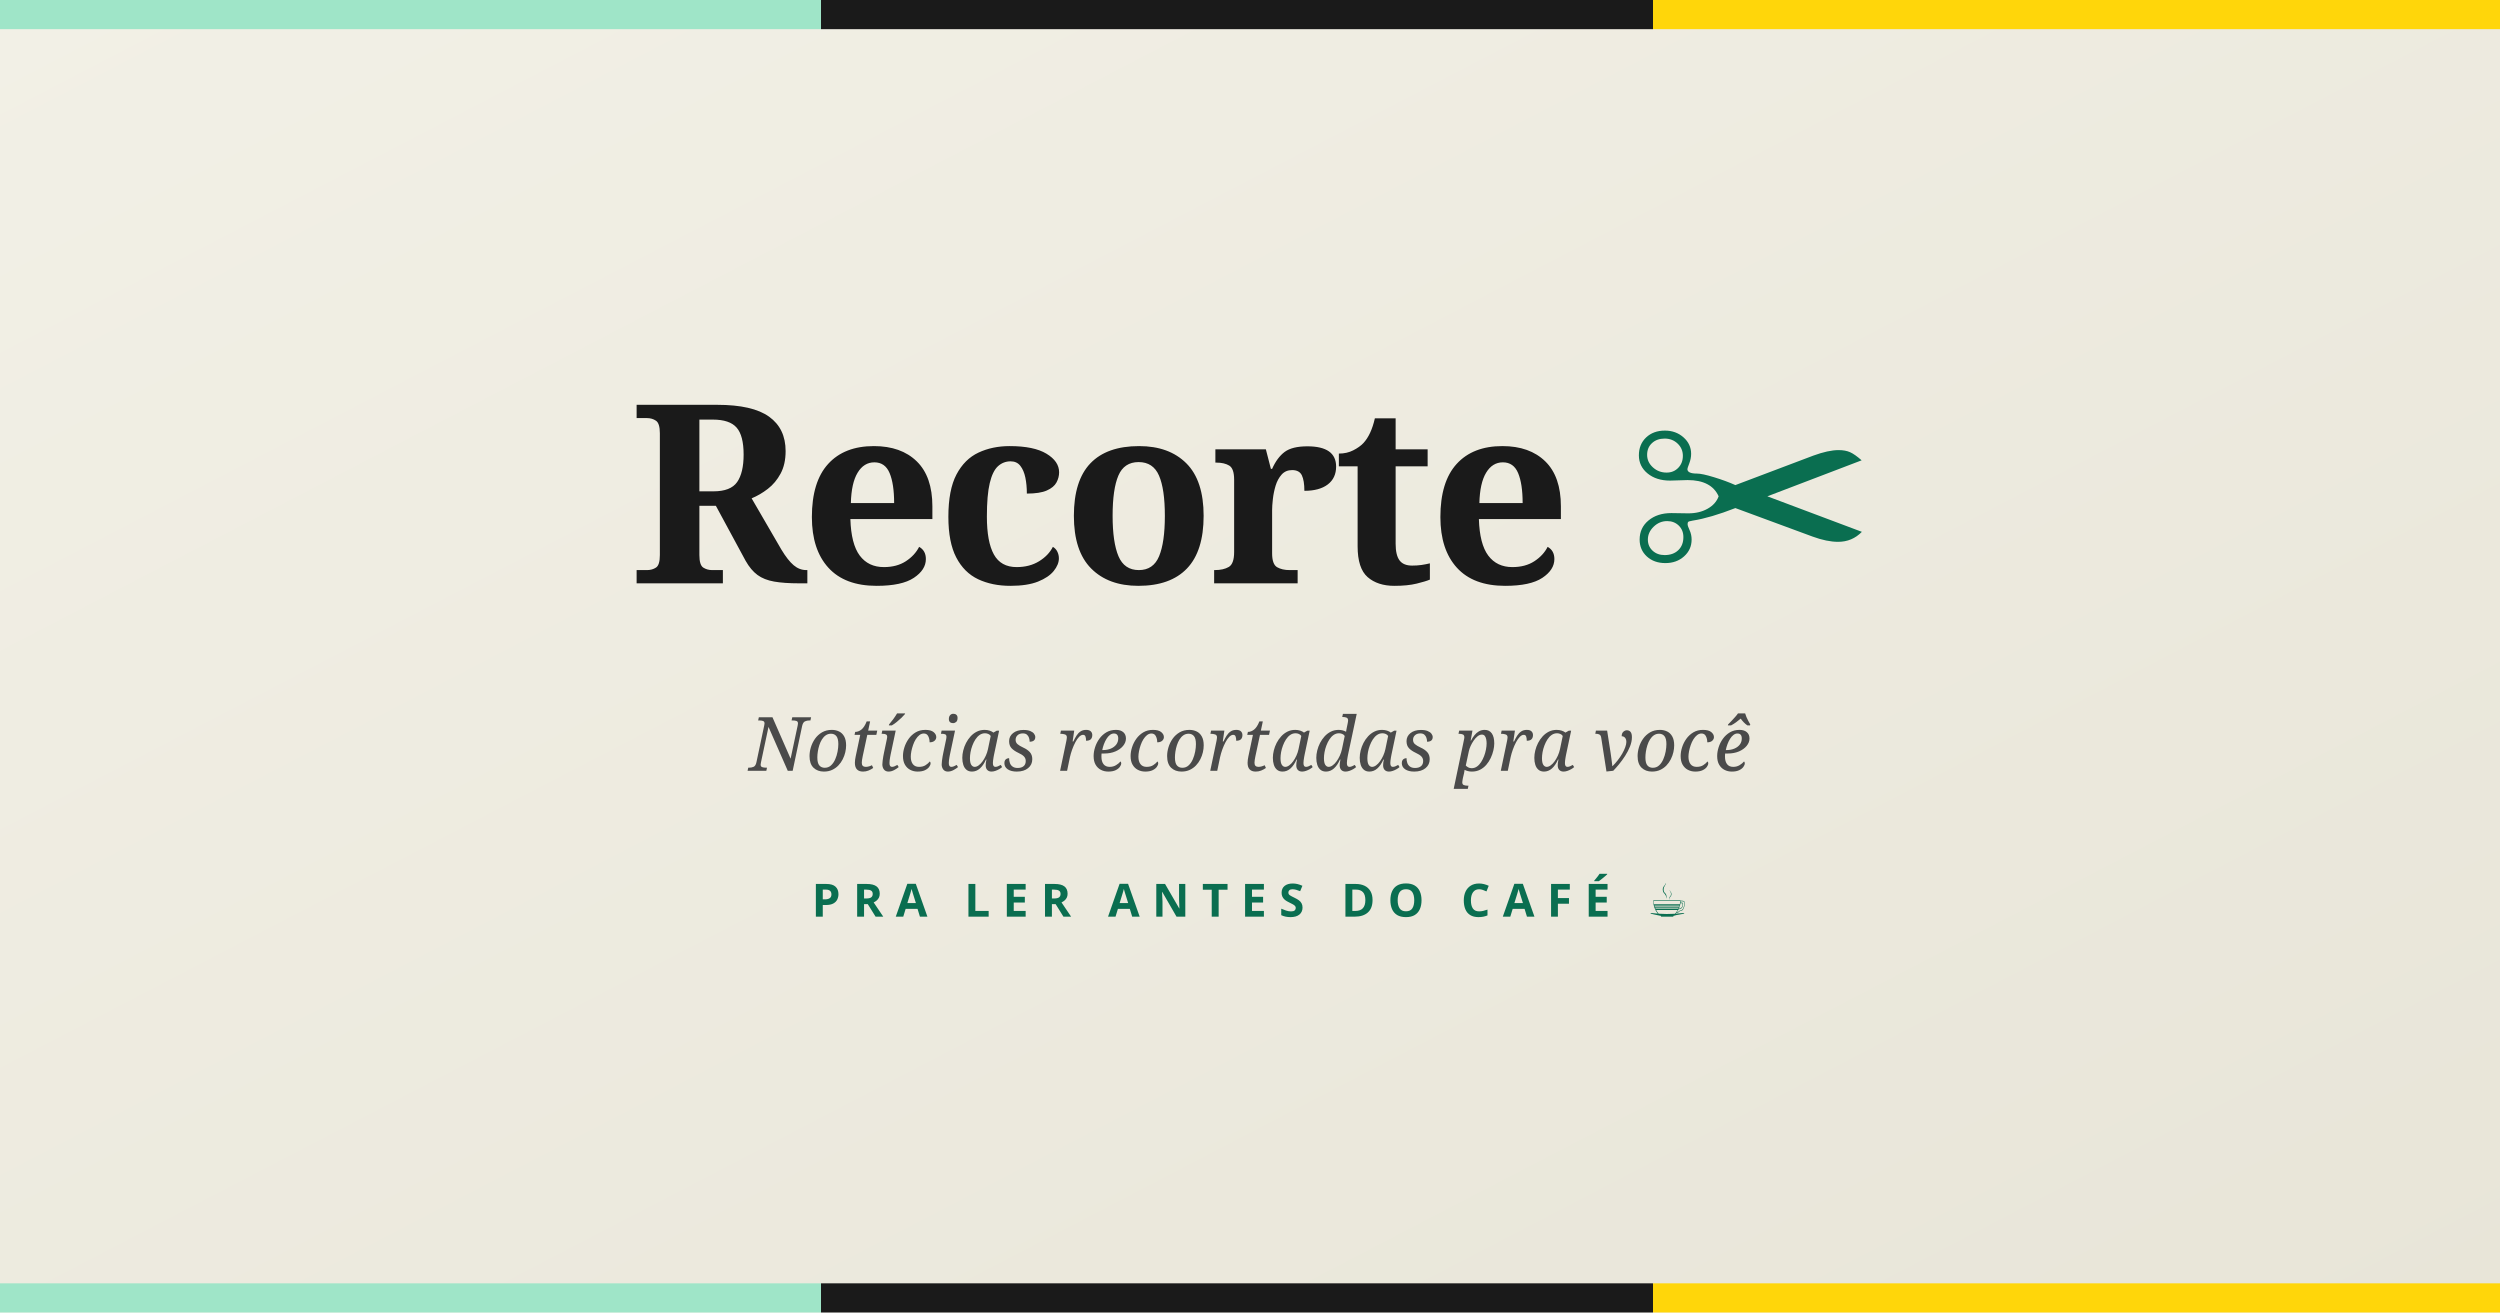
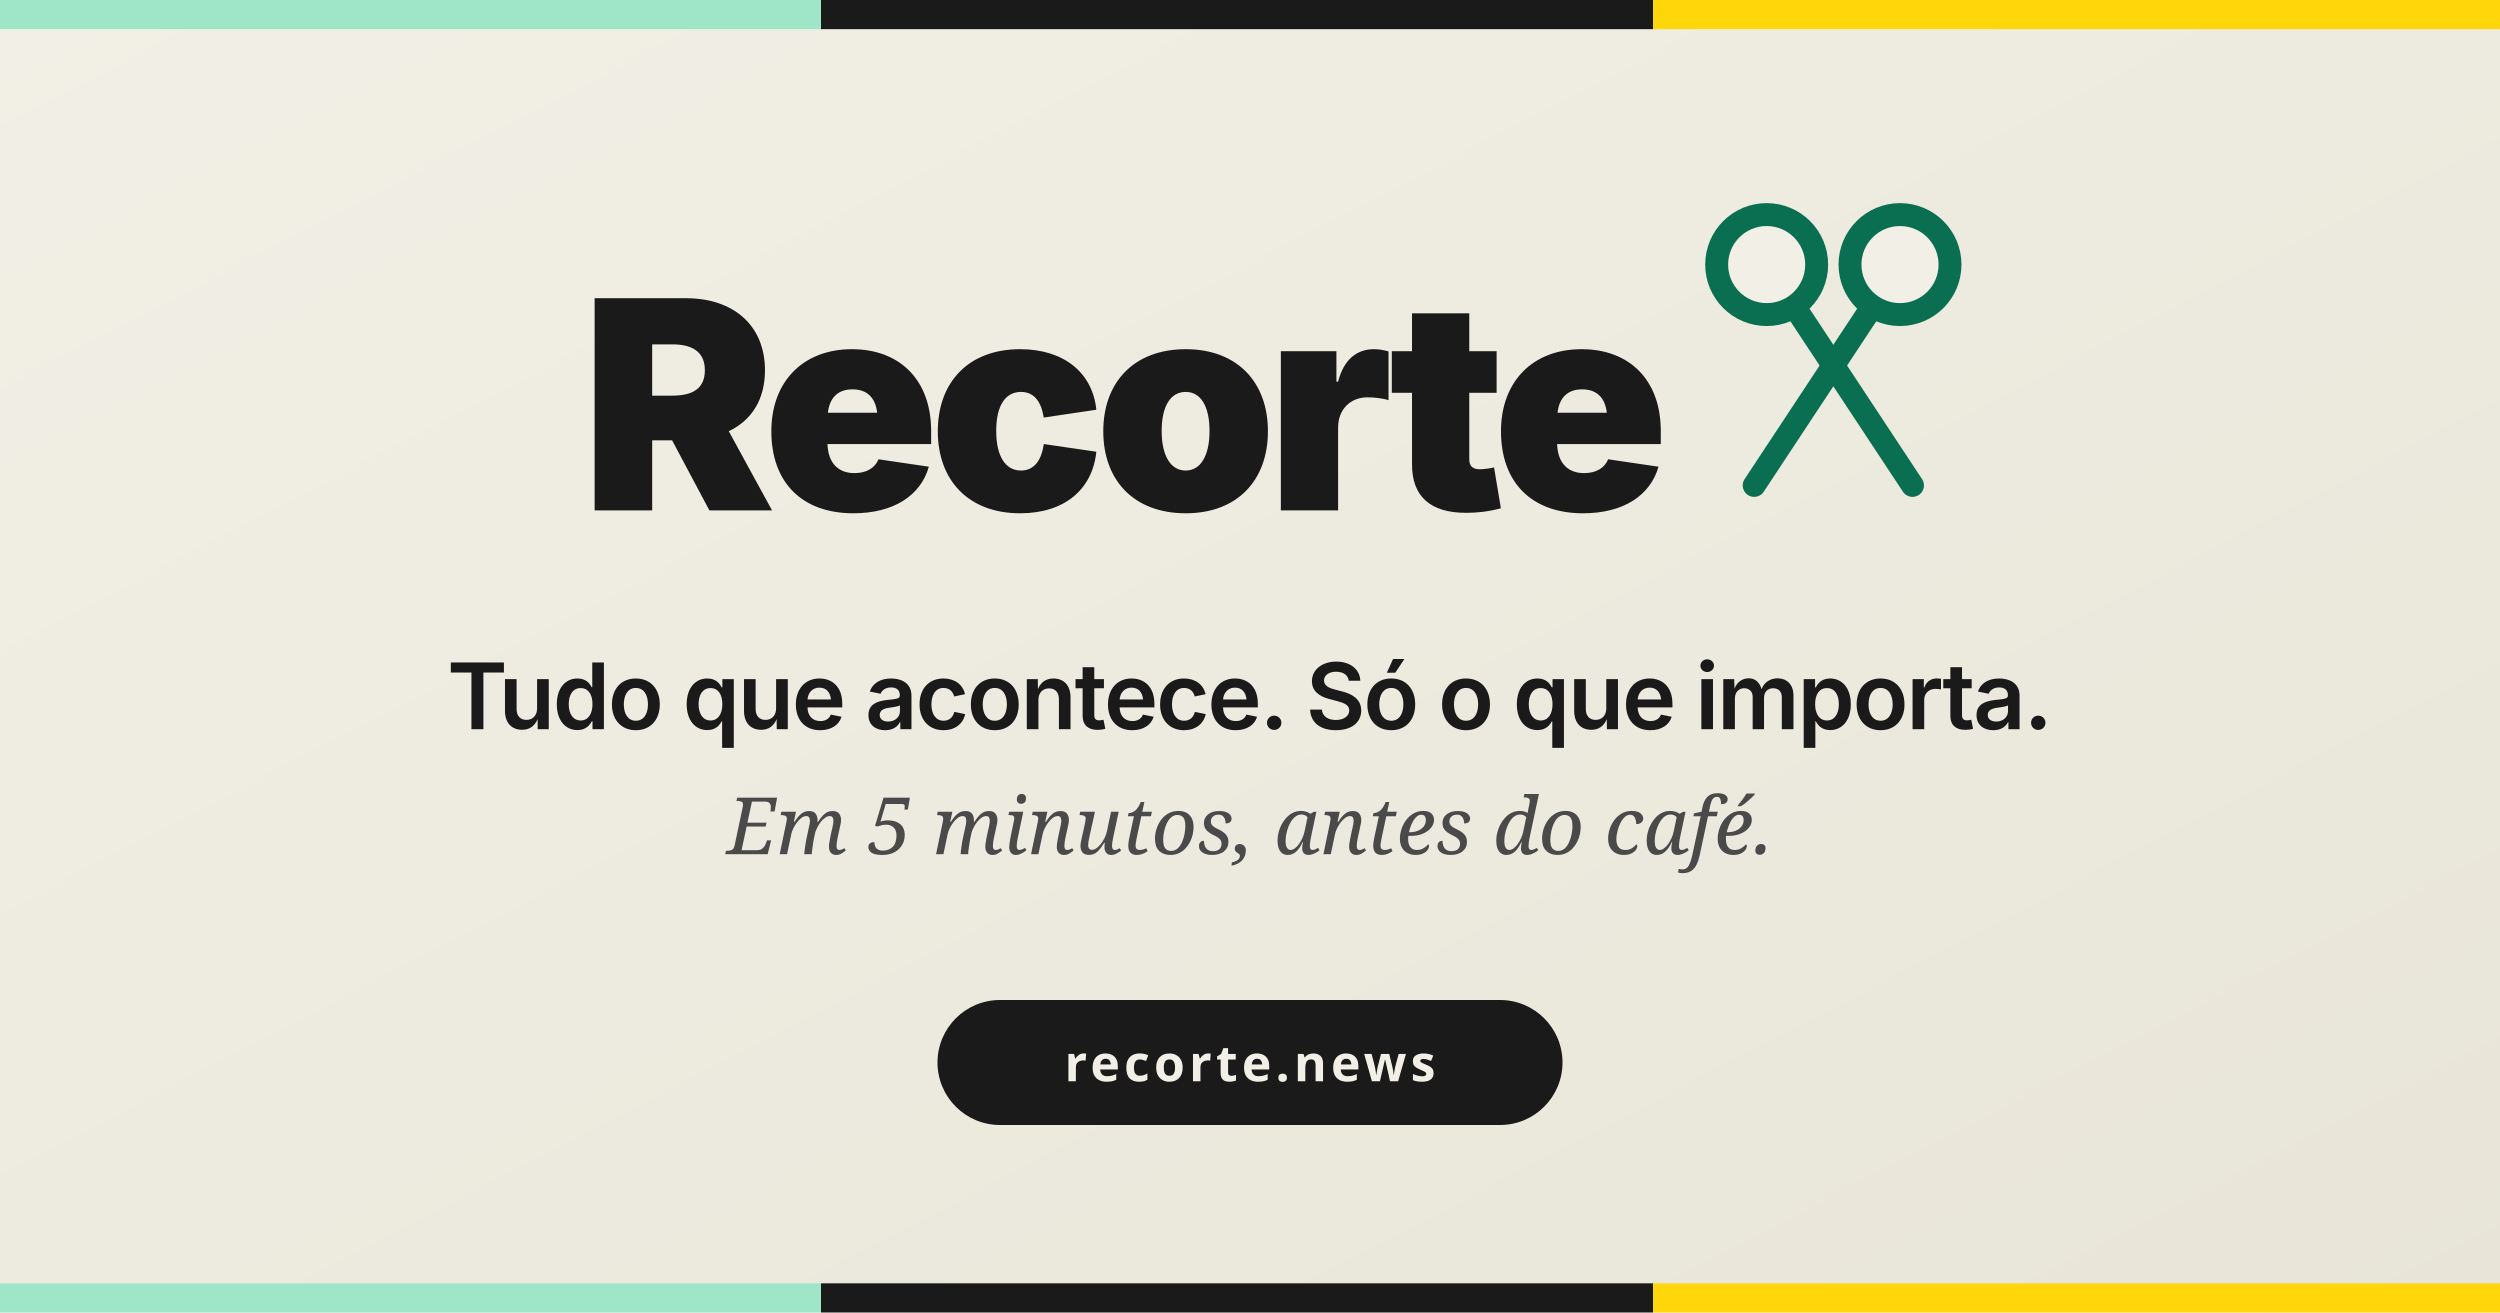
<svg xmlns="http://www.w3.org/2000/svg" viewBox="0 0 1200 630" width="1200" height="630">
  <defs>
    <linearGradient id="bg" x1="0" y1="0" x2="1" y2="1">
      <stop offset="0%" stop-color="#F2F0E6" />
      <stop offset="100%" stop-color="#E8E5D8" />
    </linearGradient>
    <linearGradient id="stripe" x1="0" y1="0" x2="1" y2="0">
      <stop offset="0%" stop-color="#9FE5C8" />
      <stop offset="33%" stop-color="#9FE5C8" />
      <stop offset="33%" stop-color="#1A1A1A" />
      <stop offset="66%" stop-color="#1A1A1A" />
      <stop offset="66%" stop-color="#FFD60A" />
      <stop offset="100%" stop-color="#FFD60A" />
    </linearGradient>
  </defs>
  <rect width="1200" height="630" fill="url(#bg)" />
  <rect width="1200" height="14" fill="url(#stripe)" />
-   <text x="600" y="280" text-anchor="middle" font-family="'Fraunces', Georgia, serif" font-size="120" font-weight="800" letter-spacing="-3" fill="#1A1A1A">
-     Recorte <tspan fill="#0A6E50">✂</tspan>
+   <text x="540" y="245" text-anchor="middle" font-family="'Switzer', 'Poppins', 'Inter', 'Helvetica Neue', system-ui, sans-serif" font-size="140" font-weight="900" letter-spacing="-5" fill="#1A1A1A">Recorte</text>
+   <g transform="translate(880, 175)" stroke="#0A6E50" stroke-width="11" stroke-linecap="round" fill="none">
+     <line x1="-32" y1="-48" x2="38" y2="58" />
+     <line x1="32" y1="-48" x2="-38" y2="58" />
+     <circle cx="-32" cy="-48" r="24" fill="#F2F0E6" />
+     <circle cx="32" cy="-48" r="24" fill="#F2F0E6" />
+   </g>
+   <text x="600" y="350" text-anchor="middle" font-family="'Switzer', 'Poppins', 'Inter', system-ui, sans-serif" font-size="44" font-weight="600" letter-spacing="-1" fill="#1A1A1A">
+     Tudo que acontece. Só o que importa.
  </text>
-   <text x="600" y="370" text-anchor="middle" font-family="'Fraunces', Georgia, serif" font-size="36" font-style="italic" fill="#4A4A4A">
-     Notícias recortadas pra você
+   <text x="600" y="410" text-anchor="middle" font-family="'Gambarino', 'Iowan Old Style', Georgia, serif" font-size="38" font-style="italic" font-weight="400" fill="#4A4A4A">
+     Em 5 minutos, antes do café.
  </text>
-   <text x="600" y="440" text-anchor="middle" font-family="'Mulish', sans-serif" font-size="22" font-weight="600" letter-spacing="6" fill="#0A6E50">
-     PRA LER ANTES DO CAFÉ ☕
+   <rect x="450" y="480" width="300" height="60" rx="30" fill="#1A1A1A" />
+   <text x="600" y="519" text-anchor="middle" font-family="'General Sans', 'Poppins', system-ui, sans-serif" font-size="24" font-weight="600" letter-spacing="2" fill="#F2F0E6">
+     recorte.news
  </text>
  <rect width="1200" height="14" y="616" fill="url(#stripe)" />
</svg>
